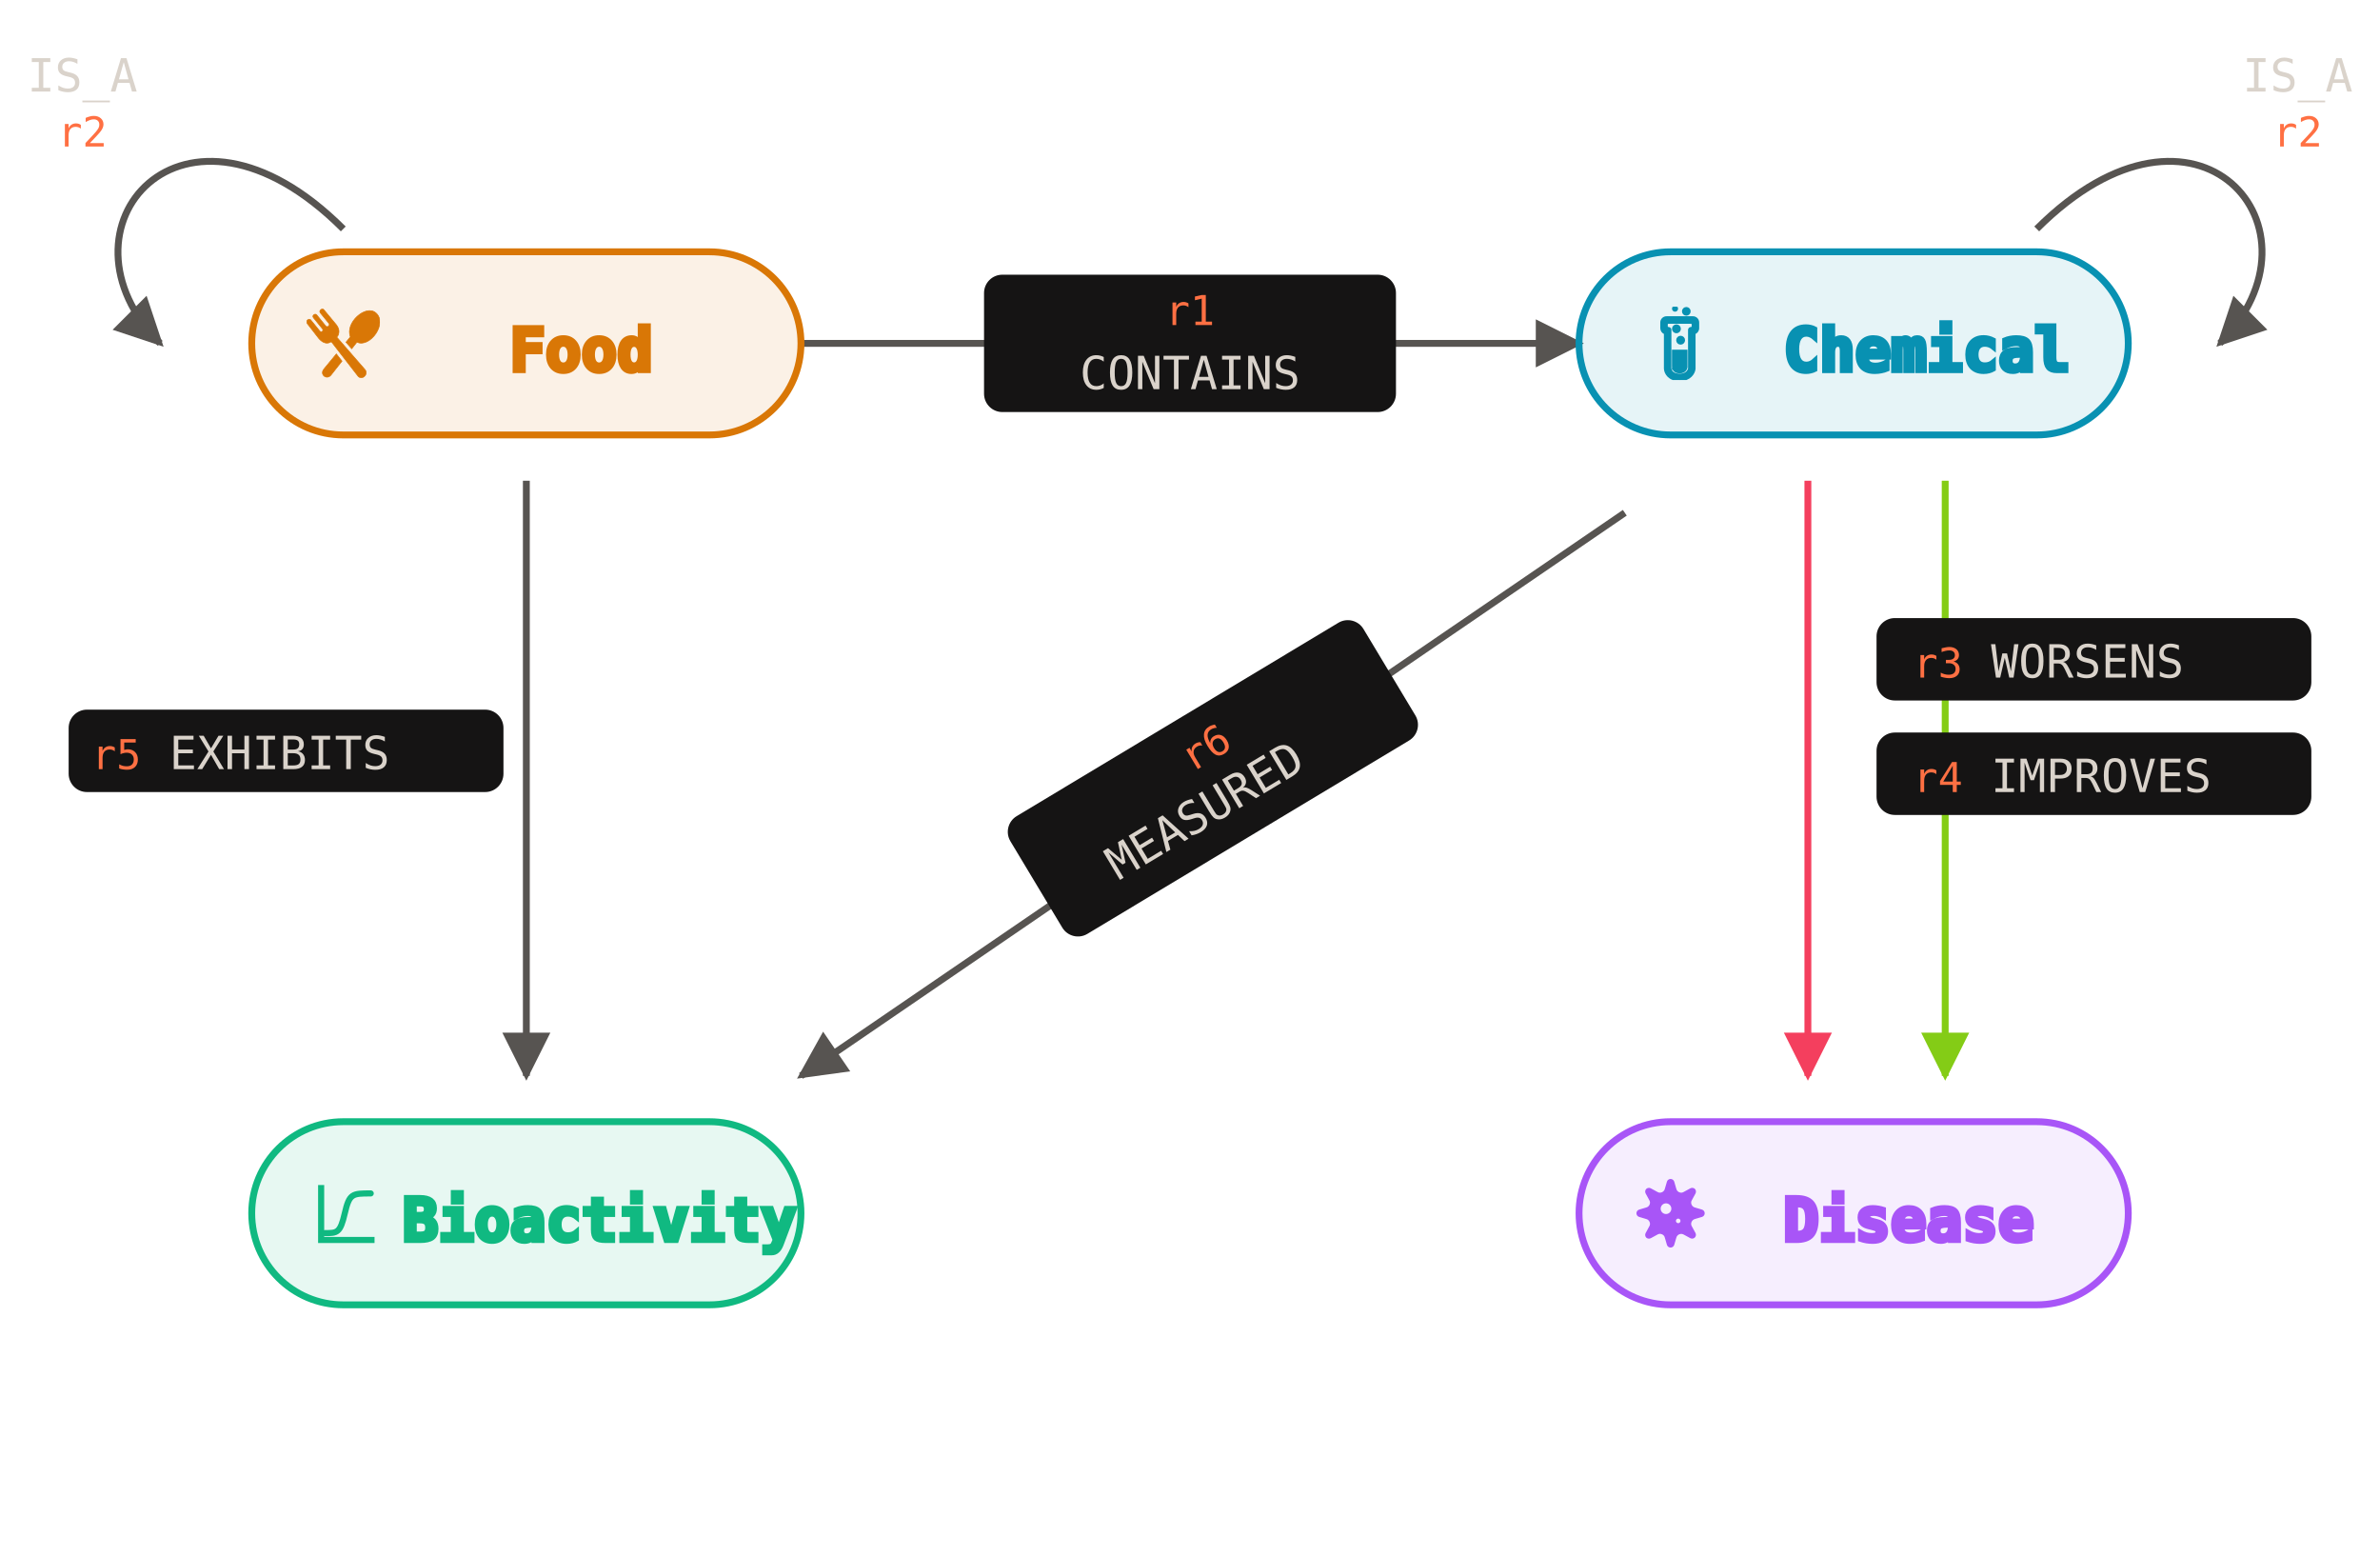
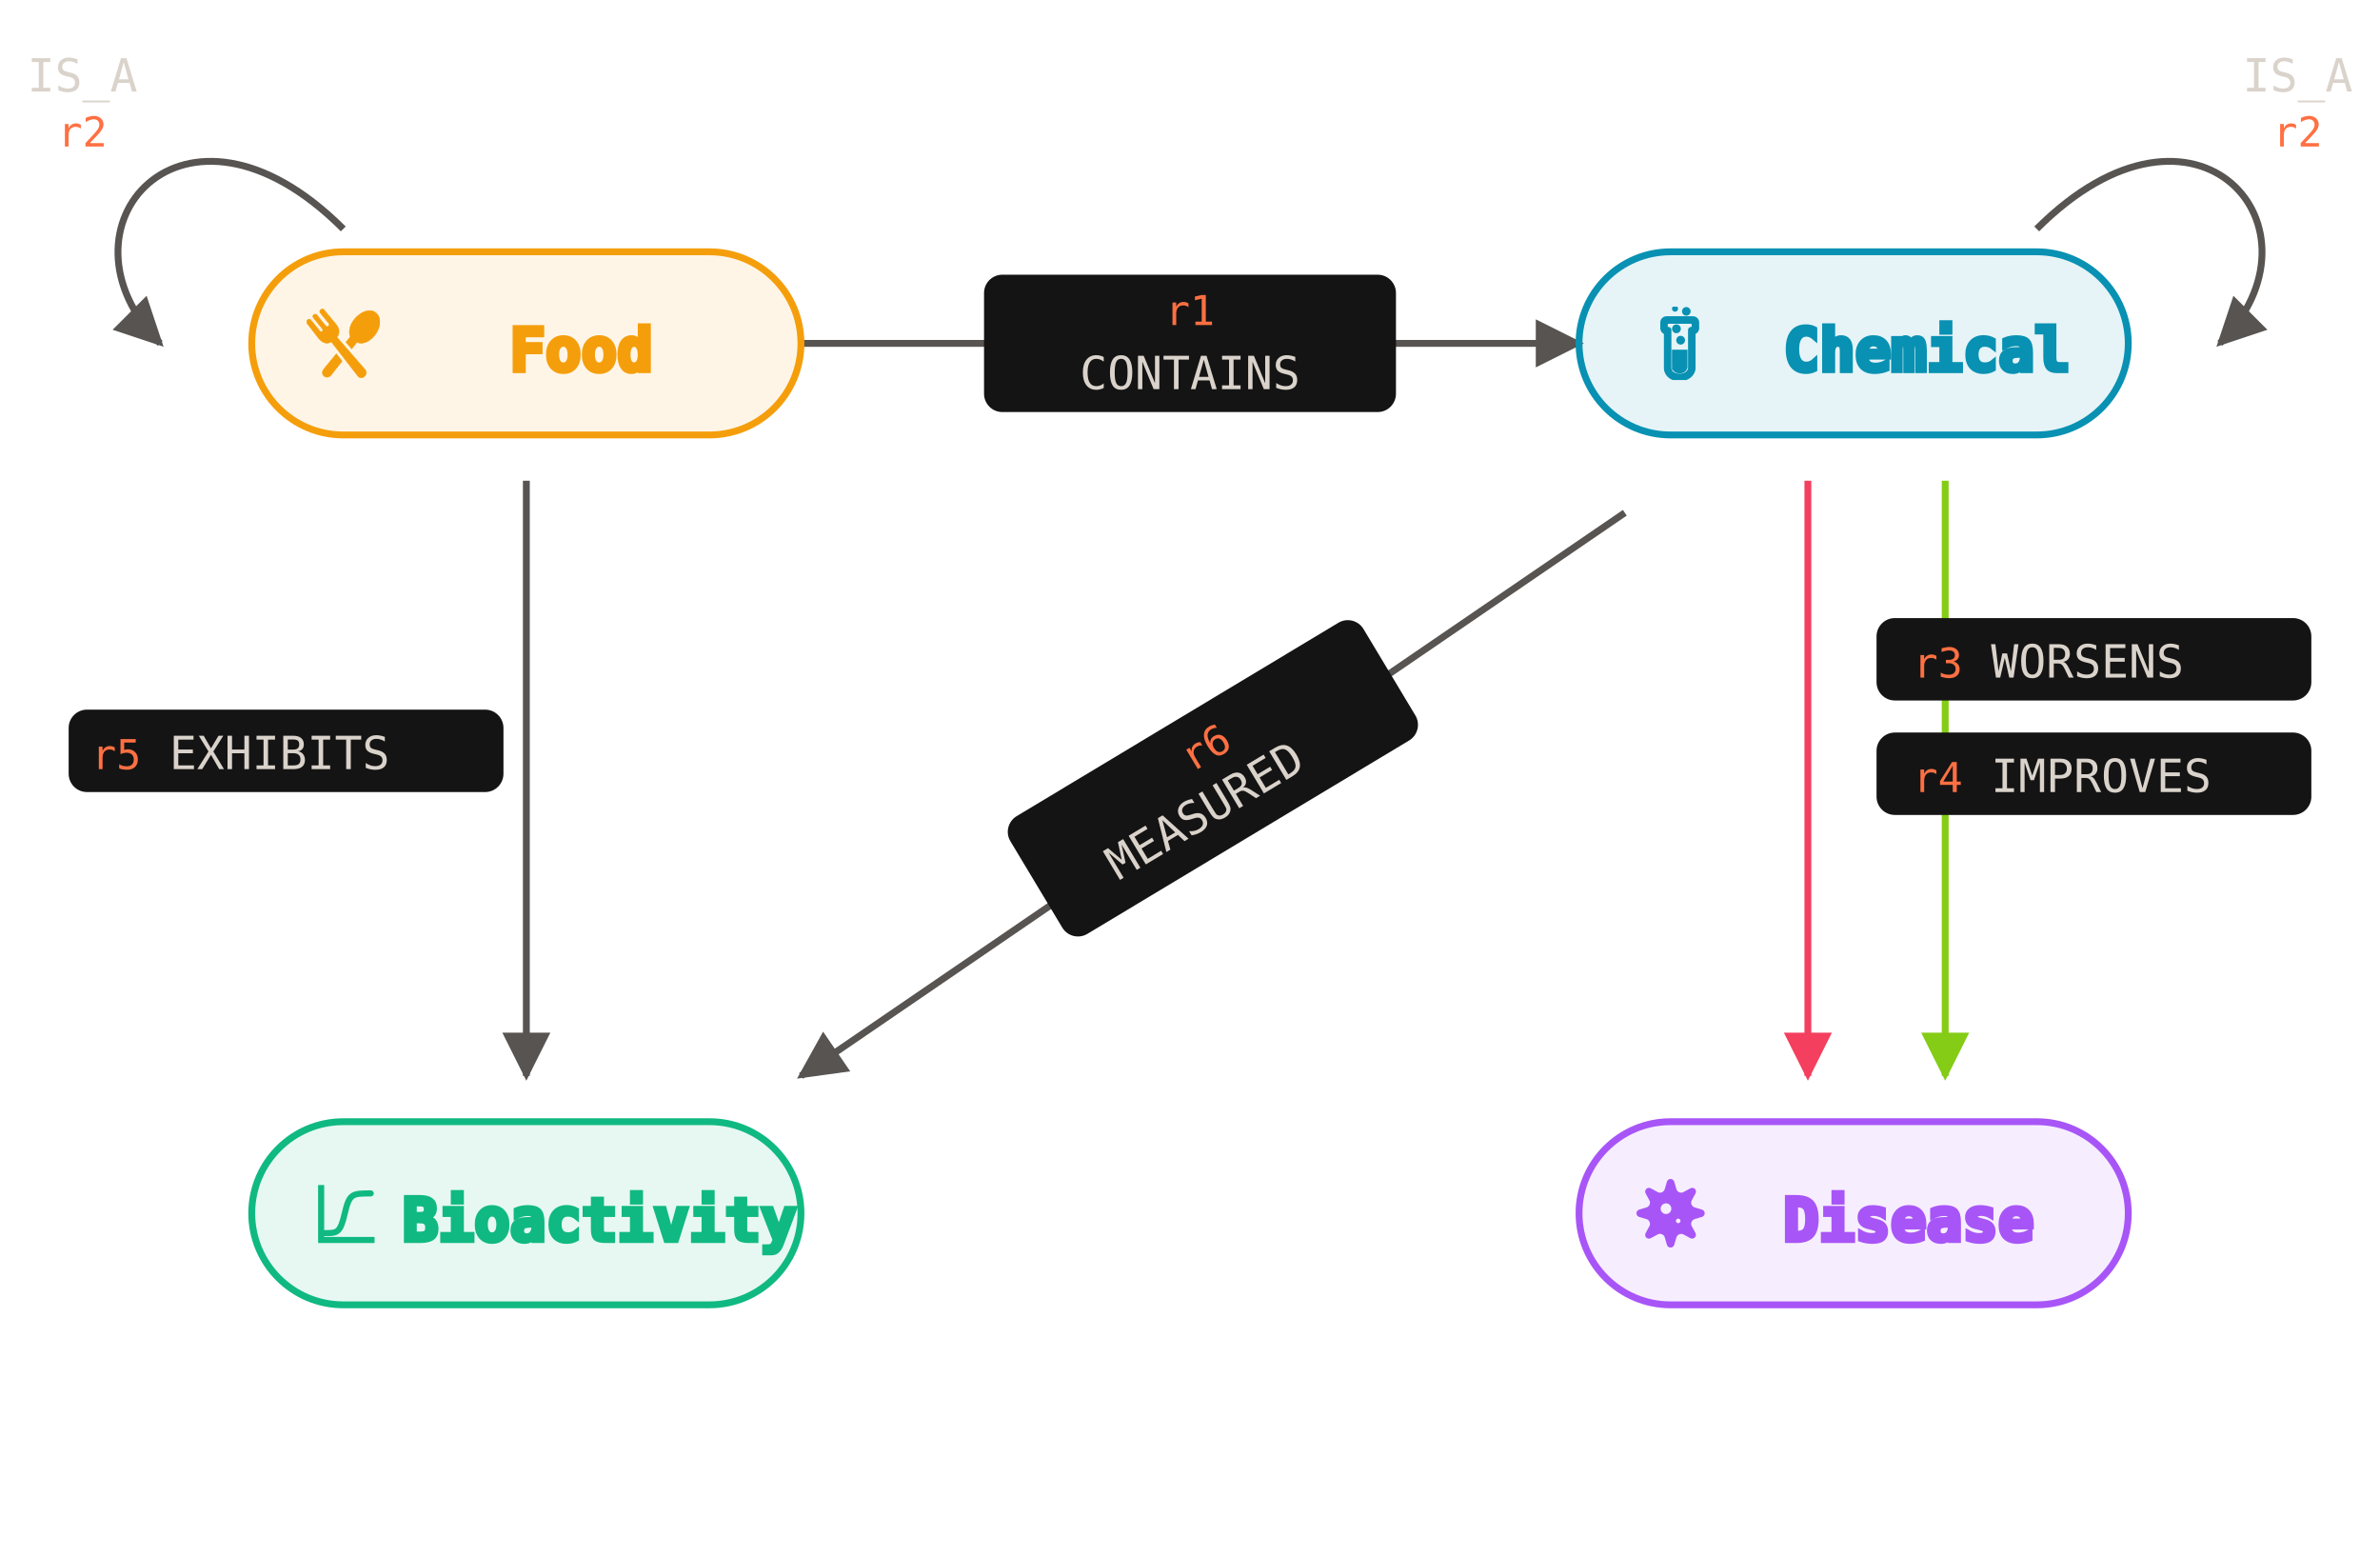
<svg xmlns="http://www.w3.org/2000/svg" viewBox="0 0 520 340" fill="none">
  <defs>
    <marker id="arr" viewBox="0 0 10 10" refX="9" refY="5" markerWidth="7" markerHeight="7" orient="auto-start-reverse">
      <path d="M0,0 L10,5 L0,10 z" fill="#575451" />
    </marker>
    <marker id="arr-red" viewBox="0 0 10 10" refX="9" refY="5" markerWidth="7" markerHeight="7" orient="auto-start-reverse">
      <path d="M0,0 L10,5 L0,10 z" fill="#f43f5e" />
    </marker>
    <marker id="arr-lime" viewBox="0 0 10 10" refX="9" refY="5" markerWidth="7" markerHeight="7" orient="auto-start-reverse">
      <path d="M0,0 L10,5 L0,10 z" fill="#84cc16" />
    </marker>
    <symbol id="icon-food" viewBox="0 -3.84 122.88 122.88">
      <path d="M29.03 100.46l20.79-25.21 9.51 12.13L41 110.69c-7.02 8.92-20.01-.48-11.97-10.23zm24.28-57.41c1.98-6.46 1.07-11.98-6.37-20.18L28.76 1c-2.58-3.03-8.66 1.42-6.12 5.09L37.18 24c2.75 3.34-2.36 7.76-5.2 4.32L16.94 9.8c-2.8-3.21-8.59 1.03-5.66 4.7 4.24 5.1 10.8 13.43 15.04 18.53 2.94 2.99-1.53 7.42-4.43 3.69L6.96 18.32c-2.19-2.38-5.77-.9-6.72 1.88-1.02 2.97 1.49 5.14 3.2 7.34L20.1 49.06c5.17 5.99 10.95 9.54 17.67 7.53 1.03-.31 2.29-.94 3.64-1.77l44.76 57.78c2.41 3.11 7.06 3.44 10.08.93l.69-.57c3.4-2.83 3.95-8 1.04-11.34l-47.4-54.46c1.38-1.54 2.39-3 2.73-4.11zm12.67 12.6l7.37-8.94C63.87 23.21 99-8.11 116.03 6.29 136.72 23.8 105.97 66 84.36 55.57l-8.73 11.09-9.65-11.01z" fill="currentColor" />
    </symbol>
    <symbol id="icon-chemical" viewBox="0 0 31.719 31.719">
      <path d="M21.558 4.61H10.161a2.205 2.205 0 00-2.229 2.221v2.441c0 1.028.682 1.896 1.571 2.167v15.364c0 .043.018.086.02.131.097 1.653 1.548 4.785 6.33 4.785 4.428 0 6.076-2.992 6.317-4.574.017-.113.045-.228.045-.342V11.44c.89-.271 1.572-1.139 1.572-2.167V6.831a2.206 2.206 0 00-2.229-2.221zm-.027 3.88a.768.768 0 01-.768.768h-.035a.77.77 0 00-.77.768v16.779s-.438 2.661-4.103 2.661c-3.916 0-4.102-2.661-4.102-2.661v-16.78a.768.768 0 00-.768-.768h-.036a.768.768 0 01-.768-.768v-.856c0-.424.344-.768.768-.768h9.81c.424 0 .768.344.768.768v.857h.004z" fill="currentColor" />
      <path d="M15.857 28.363c2.57 0 2.871-2.148 2.871-2.148v-7.113h-5.742v7.113c.002-.003.126 2.148 2.871 2.148z" fill="currentColor" />
      <circle cx="16.249" cy="14.484" r="1.426" fill="currentColor" />
      <circle cx="14.432" cy="9.555" r="1.427" fill="currentColor" />
      <circle cx="18.713" cy="1.989" r="1.384" fill="currentColor" />
      <circle cx="13.826" cy="0.822" r="0.822" fill="currentColor" />
    </symbol>
    <symbol id="icon-disease" viewBox="0 0 48 48">
      <path d="M44.5 22.1l-4.7-1.4a3.7 3.7 0 01-2.5-2.2 3.5 3.5 0 01.2-3.3l2.4-4.4a2.1 2.1 0 00-.3-2.4 2.1 2.1 0 00-2.4-.3l-4.4 2.4a3.5 3.5 0 01-3.3.2 3.7 3.7 0 01-2.2-2.5l-1.4-4.8a2 2 0 00-3.8 0l-1.4 4.8a3.7 3.7 0 01-2.2 2.5 3.5 3.5 0 01-3.3-.2l-4.4-2.4a2.1 2.1 0 00-2.4.3 2.1 2.1 0 00-.3 2.4l2.4 4.4a3.5 3.5 0 01.2 3.3 3.7 3.7 0 01-2.5 2.2l-4.7 1.4a2 2 0 000 3.8l4.7 1.4a3.7 3.7 0 012.5 2.2 3.5 3.5 0 01-.2 3.3l-2.4 4.4a2.1 2.1 0 00.3 2.4 2.1 2.1 0 002.4.3l4.4-2.4a3.5 3.5 0 013.3-.2 3.5 3.5 0 012.2 2.5l1.4 4.8a2 2 0 003.8 0l1.4-4.8a3.8 3.8 0 015.5-2.3l4.4 2.4a2 2 0 002.7-2.7l-2.4-4.4a3.5 3.5 0 01-.2-3.3 3.7 3.7 0 012.5-2.2l4.7-1.4a2 2 0 000-3.8zM21 25a4 4 0 114-4 4 4 0 01-4 4zm8 6a2 2 0 112-2 2 2 0 01-2 2z" fill="currentColor" />
    </symbol>
    <symbol id="icon-bioactivity" viewBox="0 0 48 48">
      <path fill="currentColor" d="M8 6h3v34h33v3H8z" />
      <path d="M12 37 C20 37 22 37 25 24 C28 11 30 11 42 11" fill="none" stroke="currentColor" stroke-width="4" stroke-linecap="round" stroke-linejoin="round" />
    </symbol>
    <style>
      /* Node pills — outline + tinted fill + inset shadow like Badge.tsx */
-       .node-food      { fill: rgba(217,119,6,0.10);  stroke: #d97706; color: #d97706; }
+       .node-food      { fill: rgba(245,158,11,0.10); stroke: #f59e0b; color: #f59e0b; }
      .node-chemical  { fill: rgba(8,145,178,0.10);  stroke: #0891b2; color: #0891b2; }
      .node-disease   { fill: rgba(168,85,247,0.10); stroke: #a855f7; color: #a855f7; }
      .node-bioact    { fill: rgba(16,185,129,0.10); stroke: #10b981; color: #10b981; }

      .node-label { font-family: ui-monospace, "SFMono-Regular", Menlo, monospace; font-size: 13px; font-weight: 600; text-transform: capitalize; }

      .edge-line  { stroke: #575451; stroke-width: 1.5; fill: none; }
      .edge-pos   { stroke: #84cc16; }
      .edge-neg   { stroke: #f43f5e; }

      .edge-label-bg { fill: #151414; }
      .edge-label    { font-family: ui-monospace, "SFMono-Regular", Menlo, monospace; font-size: 10px; fill: #dad3cb; }
      .edge-code     { font-family: ui-monospace, "SFMono-Regular", Menlo, monospace; font-size: 9px; fill: #FF7043; font-weight: 500; }

      .isa-loop { stroke: #575451; stroke-width: 1.5; fill: none; }
    </style>
  </defs>
  <g>
    <line class="edge-line" x1="175" y1="75" x2="345" y2="75" marker-end="url(#arr)" />
    <rect class="edge-label-bg" x="215" y="60" width="90" height="30" rx="4" />
    <text class="edge-code" x="260" y="71" text-anchor="middle">r1</text>
    <text class="edge-label" x="260" y="85" text-anchor="middle">CONTAINS</text>
  </g>
  <line class="edge-line edge-neg" x1="395" y1="105" x2="395" y2="235" marker-end="url(#arr-red)" />
  <line class="edge-line edge-pos" x1="425" y1="105" x2="425" y2="235" marker-end="url(#arr-lime)" />
  <g>
    <rect class="edge-label-bg" x="410" y="135" width="95" height="18" rx="4" />
    <text class="edge-code" x="418" y="148" text-anchor="start">r3</text>
    <text class="edge-label" x="435" y="148" text-anchor="start">WORSENS</text>
  </g>
  <g>
    <rect class="edge-label-bg" x="410" y="160" width="95" height="18" rx="4" />
    <text class="edge-code" x="418" y="173" text-anchor="start">r4</text>
    <text class="edge-label" x="435" y="173" text-anchor="start">IMPROVES</text>
  </g>
  <g>
    <line class="edge-line" x1="115" y1="105" x2="115" y2="235" marker-end="url(#arr)" />
    <rect class="edge-label-bg" x="15" y="155" width="95" height="18" rx="4" />
    <text class="edge-code" x="20" y="168" text-anchor="start">r5</text>
    <text class="edge-label" x="37" y="168" text-anchor="start">EXHIBITS</text>
  </g>
  <g>
    <line class="edge-line" x1="355" y1="112" x2="175" y2="235" marker-end="url(#arr)" />
    <rect class="edge-label-bg" x="220" y="155" width="90" height="30" rx="4" transform="rotate(-31, 265, 170)" />
    <text class="edge-code" x="265" y="166" text-anchor="middle" transform="rotate(-31, 265, 166)">r6</text>
    <text class="edge-label" x="265" y="180" text-anchor="middle" transform="rotate(-31, 265, 180)">MEASURED</text>
  </g>
  <g>
    <path class="isa-loop" d="M 75,50 C 40,15 10,50 35,75" marker-end="url(#arr)" />
    <text class="edge-code" x="18" y="32" text-anchor="middle">r2</text>
    <text class="edge-label" x="18" y="20" text-anchor="middle">IS_A</text>
  </g>
  <g>
    <path class="isa-loop" d="M 445,50 C 480,15 510,50 485,75" marker-end="url(#arr)" />
    <text class="edge-code" x="502" y="32" text-anchor="middle">r2</text>
    <text class="edge-label" x="502" y="20" text-anchor="middle">IS_A</text>
  </g>
  <g class="node-food" transform="translate(55, 55)">
    <rect class="node-food" width="120" height="40" rx="20" stroke-width="1.5" />
    <use href="#icon-food" x="12" y="12" width="16" height="16" />
-     <text class="node-label" x="72" y="26" text-anchor="middle" fill="#d97706">Food</text>
+     <text class="node-label" x="72" y="26" text-anchor="middle" fill="#f59e0b">Food</text>
  </g>
  <g class="node-chemical" transform="translate(345, 55)">
    <rect class="node-chemical" width="120" height="40" rx="20" stroke-width="1.5" />
    <use href="#icon-chemical" x="14" y="12" width="16" height="16" />
    <text class="node-label" x="76" y="26" text-anchor="middle" fill="#0891b2">Chemical</text>
  </g>
  <g class="node-bioact" transform="translate(55, 245)">
    <rect class="node-bioact" width="120" height="40" rx="20" stroke-width="1.5" />
    <use href="#icon-bioactivity" x="12" y="12" width="16" height="16" />
    <text class="node-label" x="76" y="26" text-anchor="middle" fill="#10b981">Bioactivity</text>
  </g>
  <g class="node-disease" transform="translate(345, 245)">
    <rect class="node-disease" width="120" height="40" rx="20" stroke-width="1.5" />
    <use href="#icon-disease" x="12" y="12" width="16" height="16" />
    <text class="node-label" x="72" y="26" text-anchor="middle" fill="#a855f7">Disease</text>
  </g>
</svg>
